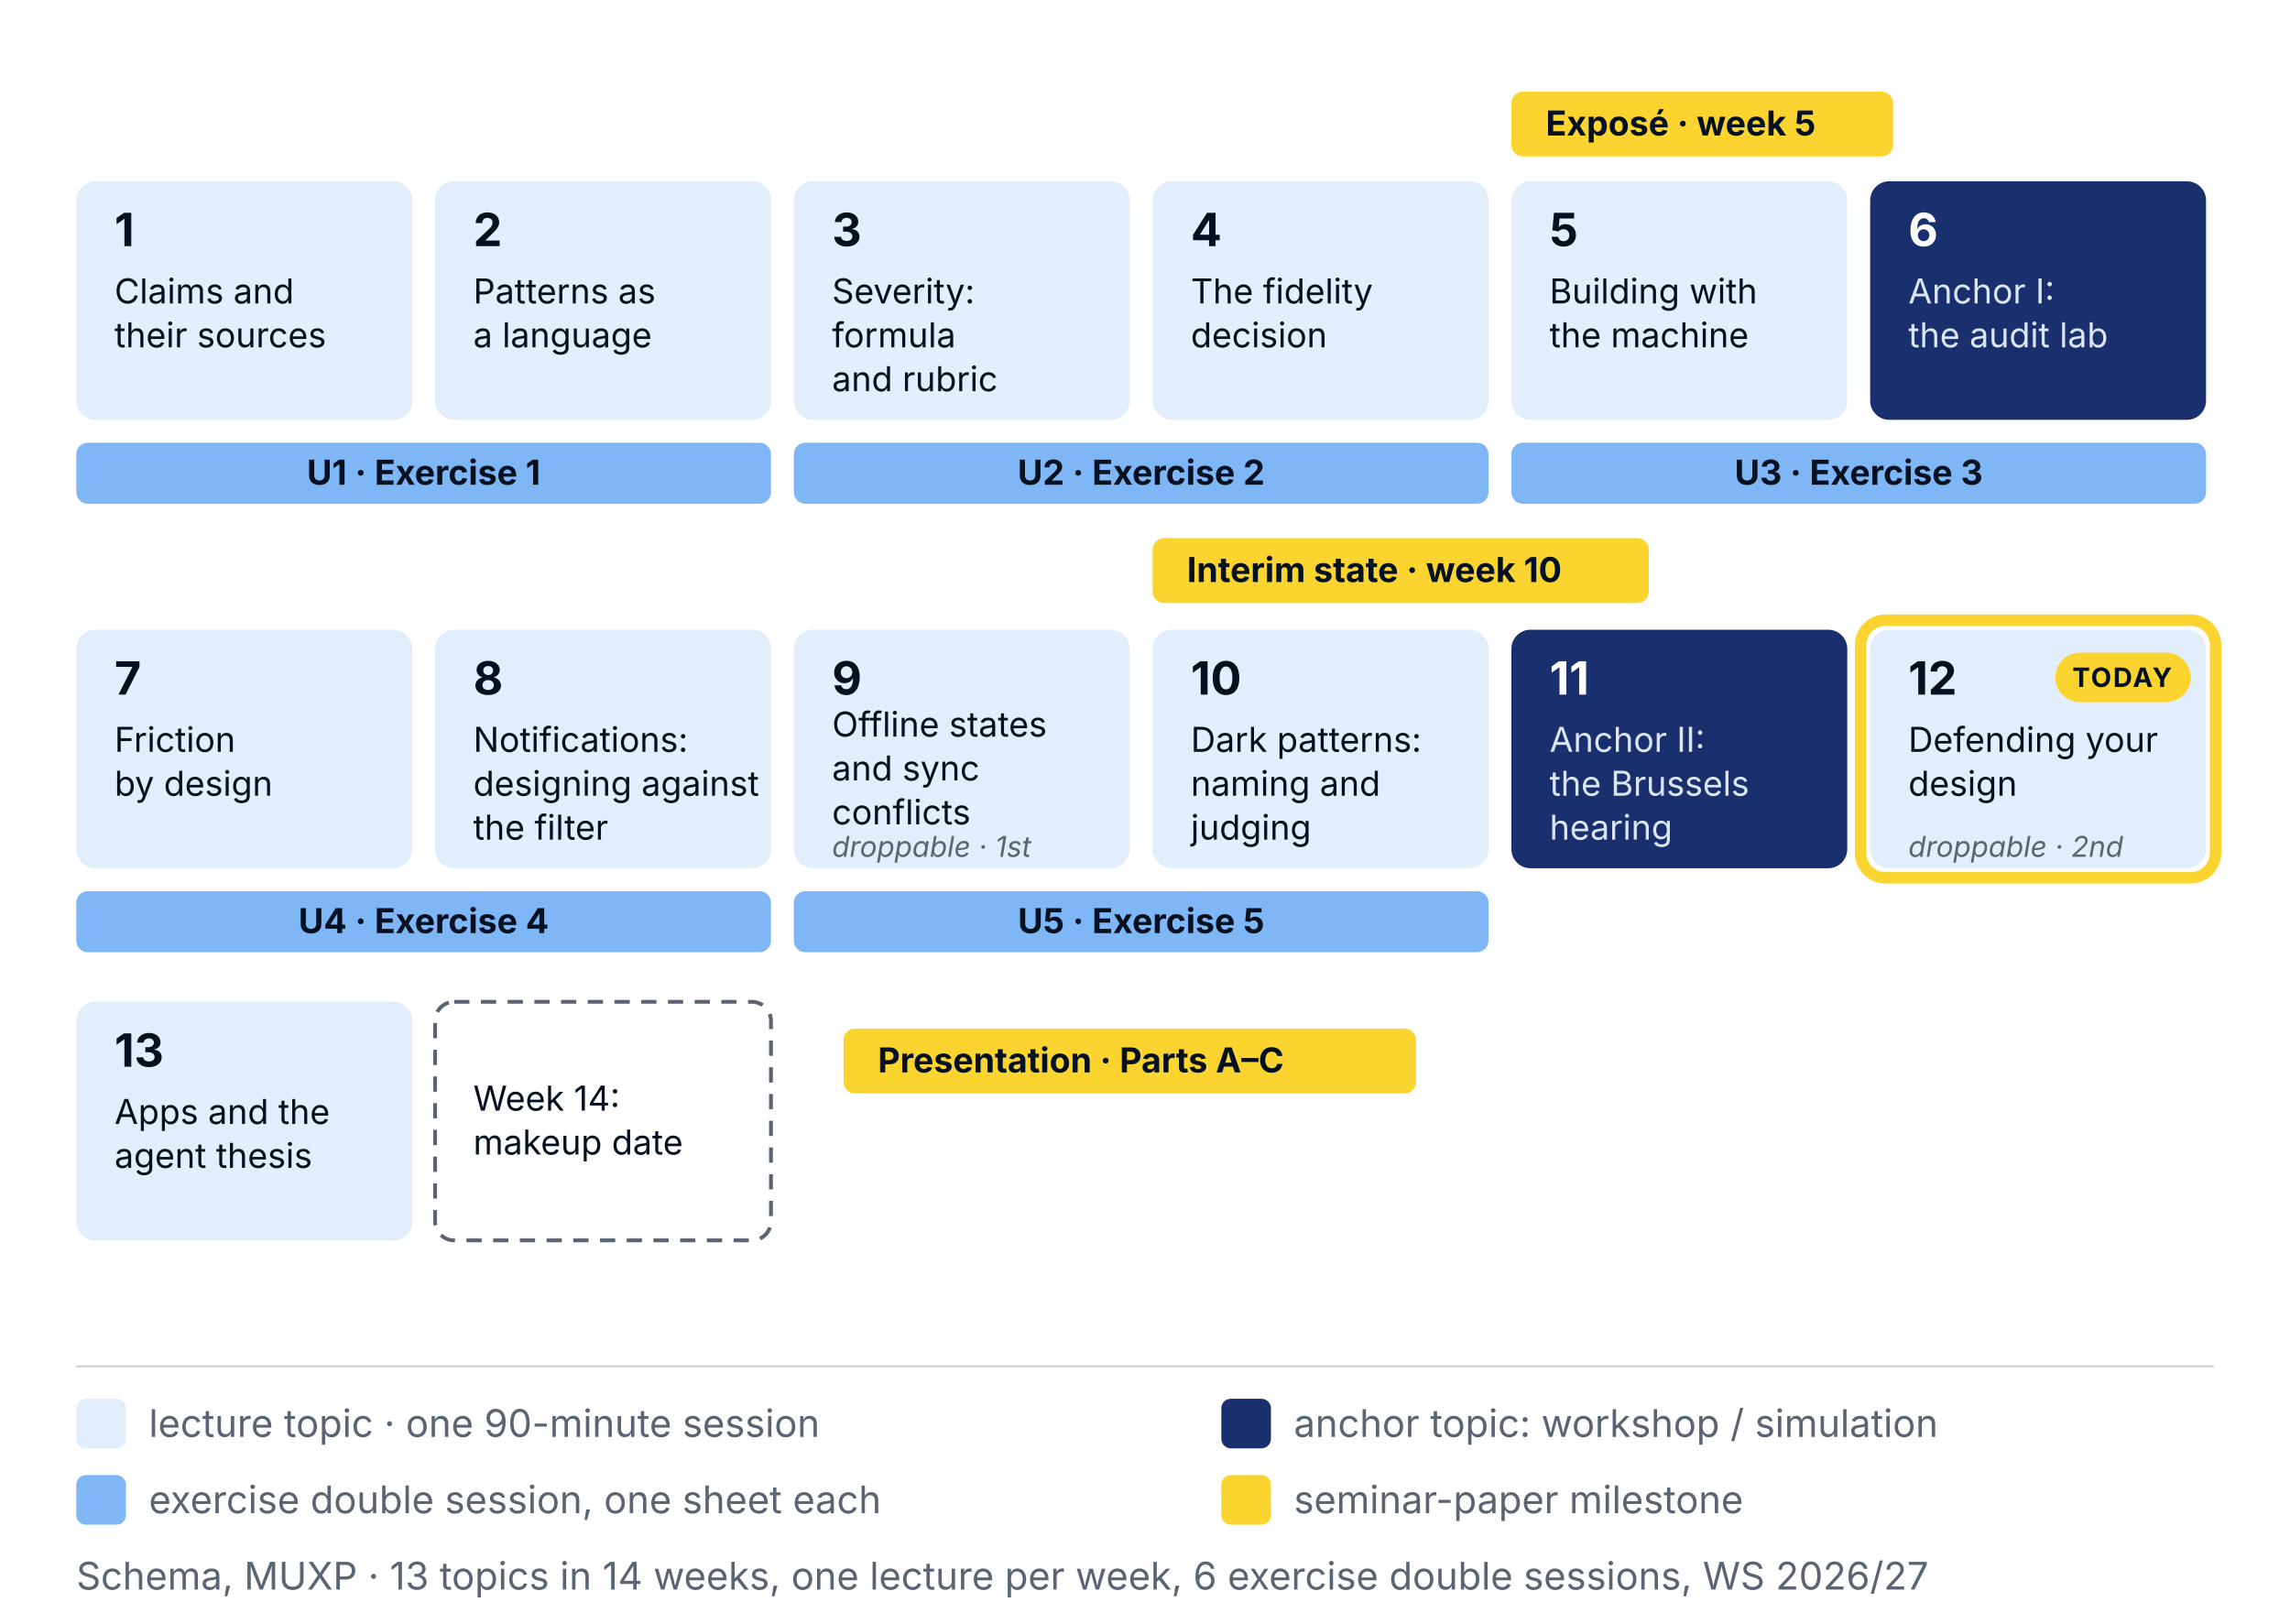
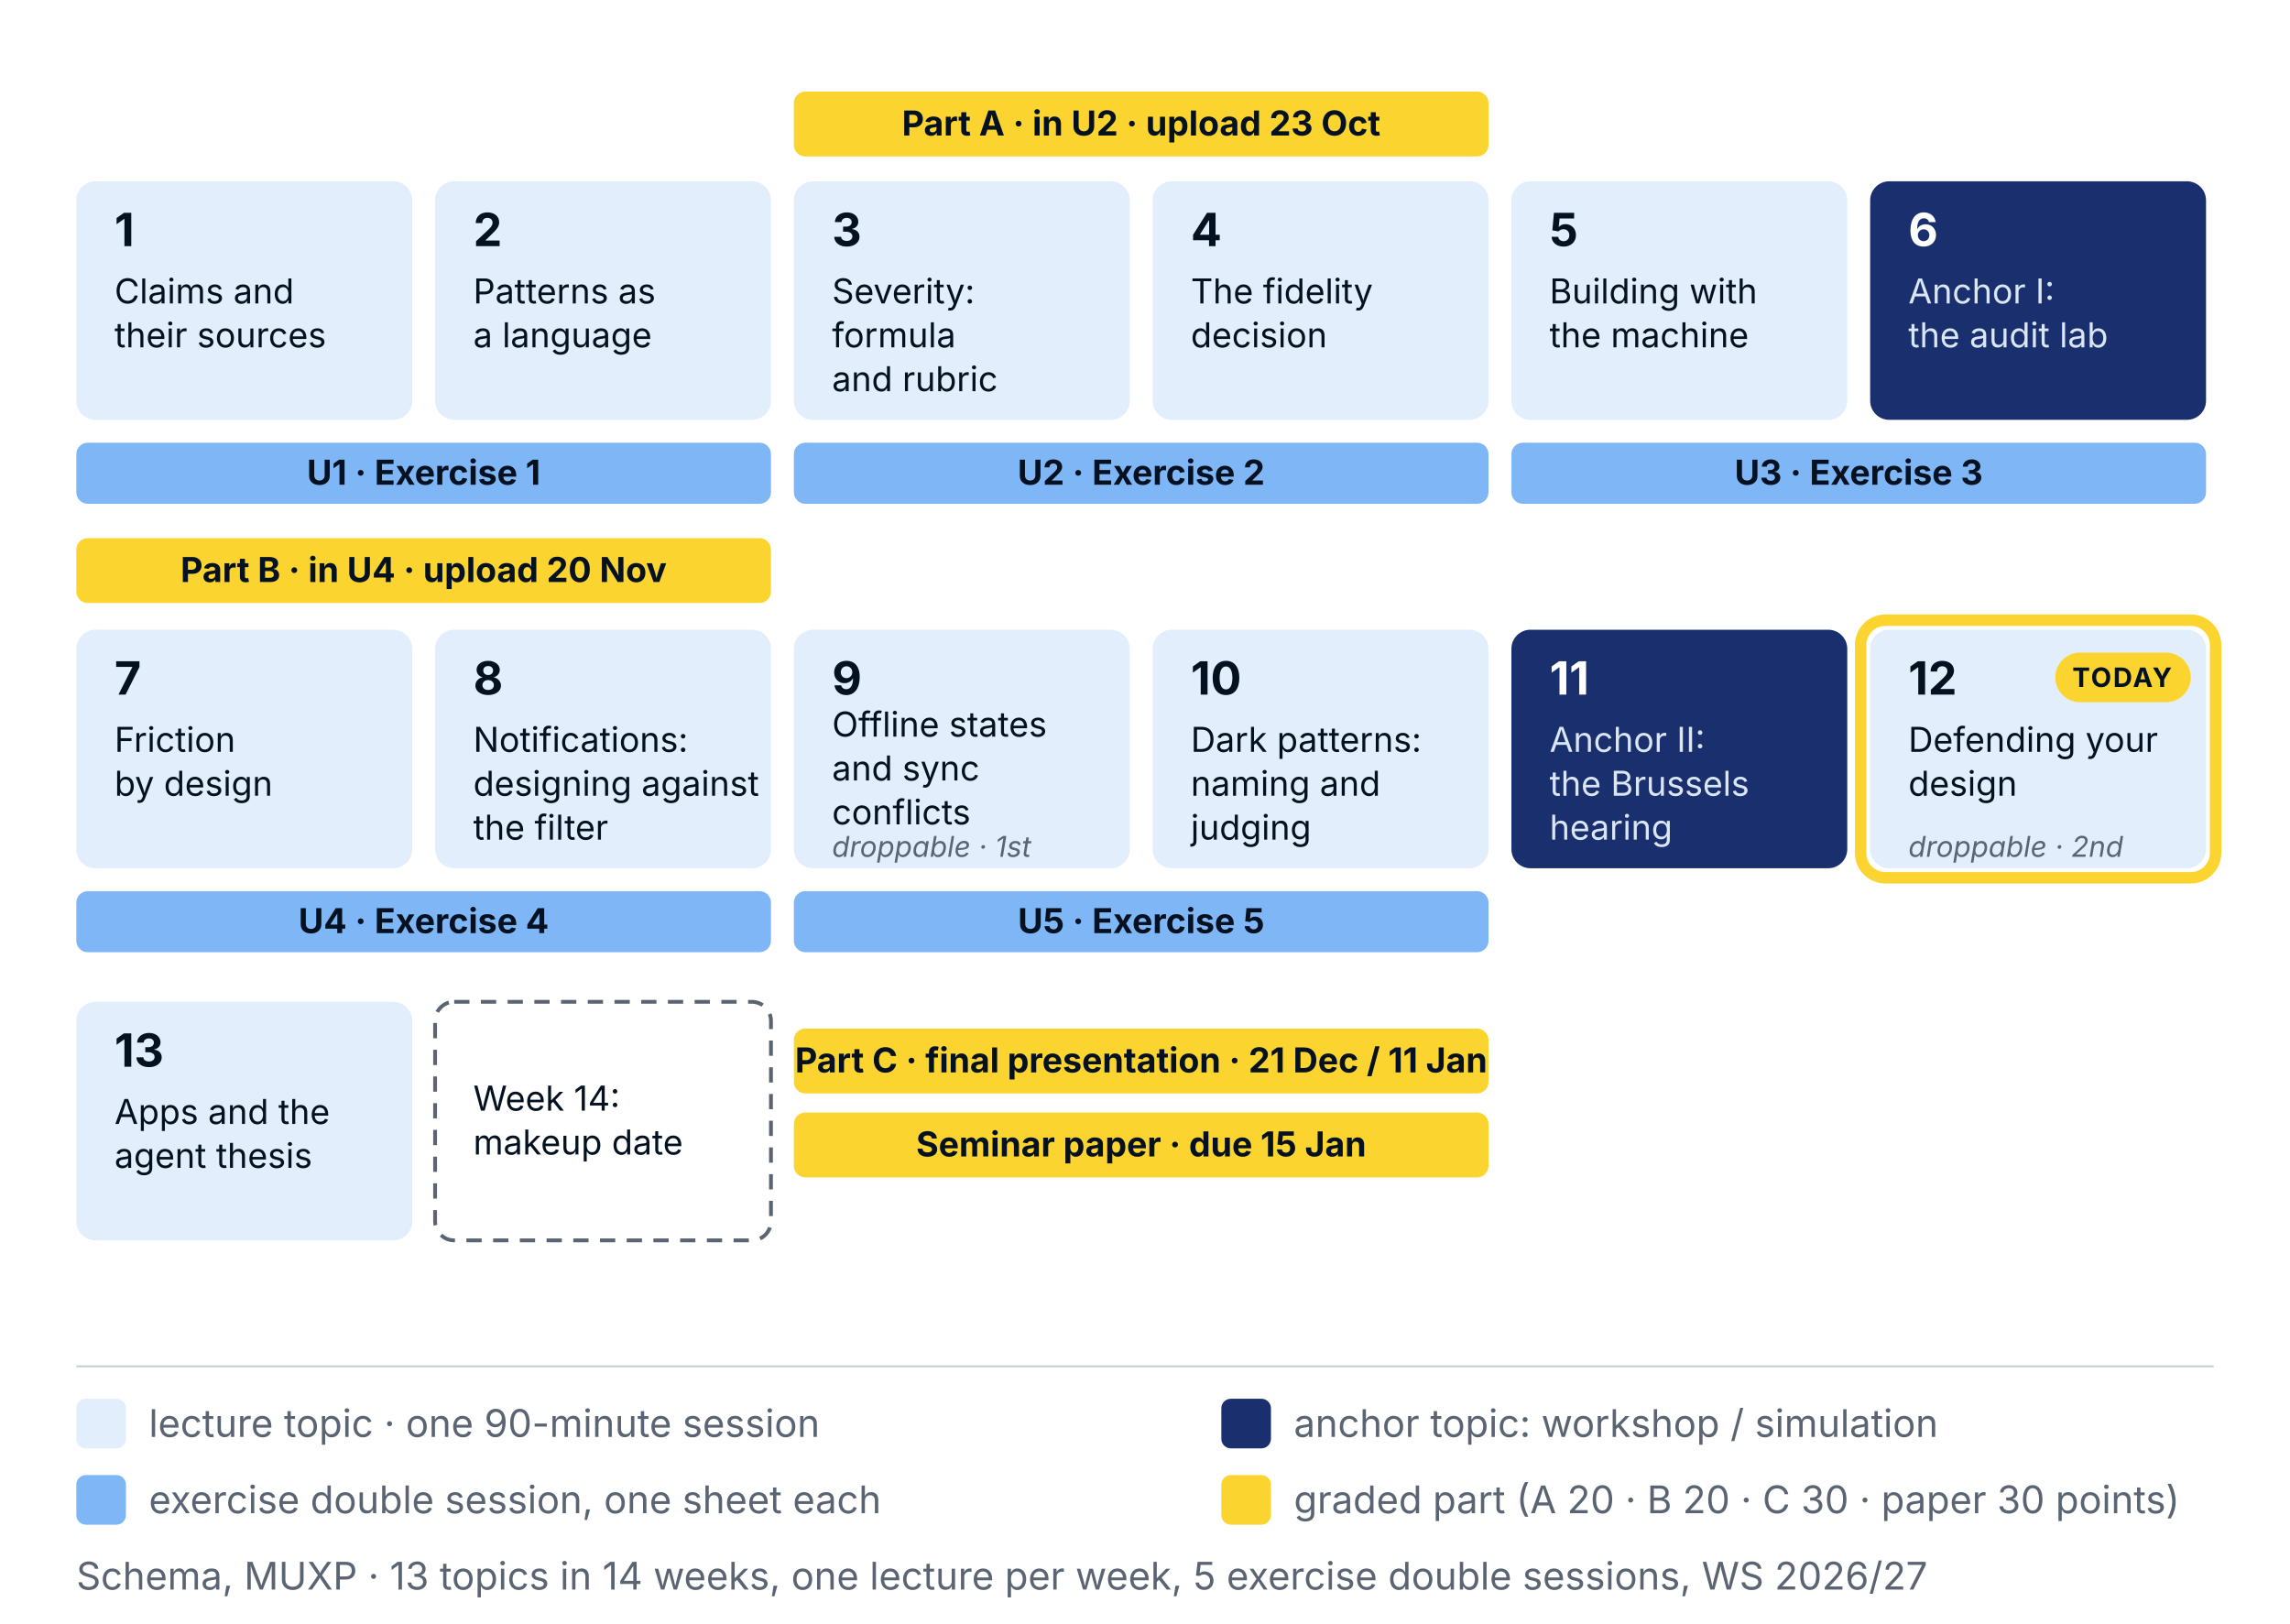
<svg xmlns="http://www.w3.org/2000/svg" viewBox="0 0 1200 851" role="img" aria-labelledby="t d">
  <style>
    text { font-family: Inter, "Neue Haas Unica", Helvetica, Arial, sans-serif; fill: #031121; }
    .num { font-size: 24px; font-weight: 700; }
    .numw { font-size: 24px; font-weight: 700; fill: #ffffff; }
    .tt { font-size: 18px; }
    .ttw { font-size: 18px; fill: #dbe6f5; }
    .utag { font-size: 18px; font-weight: 700; }
    .mtag { font-size: 18px; font-weight: 700; }
    .leg { font-size: 20px; fill: #5a6472; }
    .foot { font-size: 20px; fill: #5a6472; }
    .drop { font-size: 15px; font-style: italic; fill: #5a6472; }
    .chip { font-size: 14px; font-weight: 700; letter-spacing: .06em; fill: #031121; }
  </style>
  <rect width="1200" height="851" fill="#ffffff" />
  <rect x="40" y="95" width="176" height="125" rx="10" fill="#e2eefc" />
  <text class="num" x="60" y="129">1</text>
  <text class="tt" x="60" y="159">Claims and</text>
  <text class="tt" x="60" y="182">their sources</text>
  <rect x="228" y="95" width="176" height="125" rx="10" fill="#e2eefc" />
  <text class="num" x="248" y="129">2</text>
  <text class="tt" x="248" y="159">Patterns as</text>
  <text class="tt" x="248" y="182">a language</text>
  <rect x="416" y="95" width="176" height="125" rx="10" fill="#e2eefc" />
  <text class="num" x="436" y="129">3</text>
  <text class="tt" x="436" y="159">Severity:</text>
  <text class="tt" x="436" y="182">formula</text>
  <text class="tt" x="436" y="205">and rubric</text>
  <rect x="604" y="95" width="176" height="125" rx="10" fill="#e2eefc" />
  <text class="num" x="624" y="129">4</text>
  <text class="tt" x="624" y="159">The fidelity</text>
  <text class="tt" x="624" y="182">decision</text>
  <rect x="792" y="95" width="176" height="125" rx="10" fill="#e2eefc" />
  <text class="num" x="812" y="129">5</text>
  <text class="tt" x="812" y="159">Building with</text>
  <text class="tt" x="812" y="182">the machine</text>
  <rect x="980" y="95" width="176" height="125" rx="10" fill="#1a2f6e" />
  <text class="numw" x="1000" y="129">6</text>
  <text class="ttw" x="1000" y="159">Anchor I:</text>
  <text class="ttw" x="1000" y="182">the audit lab</text>
  <rect x="40" y="330" width="176" height="125" rx="10" fill="#e2eefc" />
  <text class="num" x="60" y="364">7</text>
  <text class="tt" x="60" y="394">Friction</text>
  <text class="tt" x="60" y="417">by design</text>
  <rect x="228" y="330" width="176" height="125" rx="10" fill="#e2eefc" />
  <text class="num" x="248" y="364">8</text>
  <text class="tt" x="248" y="394">Notifications:</text>
  <text class="tt" x="248" y="417">designing against</text>
  <text class="tt" x="248" y="440">the filter</text>
  <rect x="416" y="330" width="176" height="125" rx="10" fill="#e2eefc" />
  <text class="num" x="436" y="364">9</text>
  <text class="tt" x="436" y="386">Offline states</text>
  <text class="tt" x="436" y="409">and sync</text>
  <text class="tt" x="436" y="432">conflicts</text>
  <text class="drop" x="436" y="449">droppable · 1st</text>
  <rect x="604" y="330" width="176" height="125" rx="10" fill="#e2eefc" />
  <text class="num" x="624" y="364">10</text>
  <text class="tt" x="624" y="394">Dark patterns:</text>
  <text class="tt" x="624" y="417">naming and</text>
  <text class="tt" x="624" y="440">judging</text>
  <rect x="792" y="330" width="176" height="125" rx="10" fill="#1a2f6e" />
  <text class="numw" x="812" y="364">11</text>
  <text class="ttw" x="812" y="394">Anchor II:</text>
  <text class="ttw" x="812" y="417">the Brussels</text>
  <text class="ttw" x="812" y="440">hearing</text>
  <rect x="980" y="330" width="176" height="125" rx="10" fill="#e2eefc" />
  <text class="num" x="1000" y="364">12</text>
  <text class="tt" x="1000" y="394">Defending your</text>
  <text class="tt" x="1000" y="417">design</text>
  <text class="drop" x="1000" y="449">droppable · 2nd</text>
  <rect x="975" y="325" width="186" height="135" rx="13" fill="none" stroke="#fcd430" stroke-width="6" />
  <rect x="1077" y="342" width="71" height="26" rx="13" fill="#fcd430" />
  <text class="chip" x="1112" y="360" text-anchor="middle">TODAY</text>
  <rect x="40" y="525" width="176" height="125" rx="10" fill="#e2eefc" />
  <text class="num" x="60" y="559">13</text>
  <text class="tt" x="60" y="589">Apps and the</text>
  <text class="tt" x="60" y="612">agent thesis</text>
  <rect x="228" y="525" width="176" height="125" rx="10" fill="none" stroke="#5a6472" stroke-width="2" stroke-dasharray="8 6" />
  <text class="tt" x="248" y="582">Week 14:</text>
  <text class="tt" x="248" y="605">makeup date</text>
  <rect x="40" y="232" width="364" height="32" rx="6" fill="#7fb6f6" />
  <text class="utag" x="222" y="254" text-anchor="middle">U1 · Exercise 1</text>
  <rect x="416" y="232" width="364" height="32" rx="6" fill="#7fb6f6" />
  <text class="utag" x="598" y="254" text-anchor="middle">U2 · Exercise 2</text>
  <rect x="792" y="232" width="364" height="32" rx="6" fill="#7fb6f6" />
  <text class="utag" x="974" y="254" text-anchor="middle">U3 · Exercise 3</text>
  <rect x="40" y="467" width="364" height="32" rx="6" fill="#7fb6f6" />
  <text class="utag" x="222" y="489" text-anchor="middle">U4 · Exercise 4</text>
  <rect x="416" y="467" width="364" height="32" rx="6" fill="#7fb6f6" />
  <text class="utag" x="598" y="489" text-anchor="middle">U5 · Exercise 5</text>
-   <rect x="792" y="48" width="200" height="34" rx="6" fill="#fcd430" />
-   <text class="mtag" x="810" y="71">Exposé · week 5</text>
-   <rect x="604" y="282" width="260" height="34" rx="6" fill="#fcd430" />
-   <text class="mtag" x="622" y="305">Interim state · week 10</text>
-   <rect x="442" y="539" width="300" height="34" rx="6" fill="#fcd430" />
-   <text class="mtag" x="460" y="562">Presentation · Parts A–C</text>
+   <rect x="416" y="48" width="364" height="34" rx="6" fill="#fcd430" />
+   <text class="mtag" x="598" y="71" text-anchor="middle">Part A · in U2 · upload 23 Oct</text>
+   <rect x="40" y="282" width="364" height="34" rx="6" fill="#fcd430" />
+   <text class="mtag" x="222" y="305" text-anchor="middle">Part B · in U4 · upload 20 Nov</text>
+   <rect x="416" y="539" width="364" height="34" rx="6" fill="#fcd430" />
+   <text class="mtag" x="598" y="562" text-anchor="middle">Part C · final presentation · 21 Dec / 11 Jan</text>
+   <rect x="416" y="583" width="364" height="34" rx="6" fill="#fcd430" />
+   <text class="mtag" x="598" y="606" text-anchor="middle">Seminar paper · due 15 Jan</text>
  <line x1="40" y1="716" x2="1160" y2="716" stroke="#c7cdd4" stroke-width="1" />
  <rect x="40" y="733" width="26" height="26" rx="5" fill="#e2eefc" />
  <text class="leg" x="78" y="753">lecture topic · one 90-minute session</text>
  <rect x="640" y="733" width="26" height="26" rx="5" fill="#1a2f6e" />
  <text class="leg" x="678" y="753">anchor topic: workshop / simulation</text>
  <rect x="40" y="773" width="26" height="26" rx="5" fill="#7fb6f6" />
  <text class="leg" x="78" y="793">exercise double session, one sheet each</text>
  <rect x="640" y="773" width="26" height="26" rx="5" fill="#fcd430" />
-   <text class="leg" x="678" y="793">seminar-paper milestone</text>
-   <text class="foot" x="40" y="833">Schema, MUXP · 13 topics in 14 weeks, one lecture per week, 6 exercise double sessions, WS 2026/27</text>
+   <text class="leg" x="678" y="793">graded part (A 20 · B 20 · C 30 · paper 30 points)</text>
+   <text class="foot" x="40" y="833">Schema, MUXP · 13 topics in 14 weeks, one lecture per week, 5 exercise double sessions, WS 2026/27</text>
</svg>
